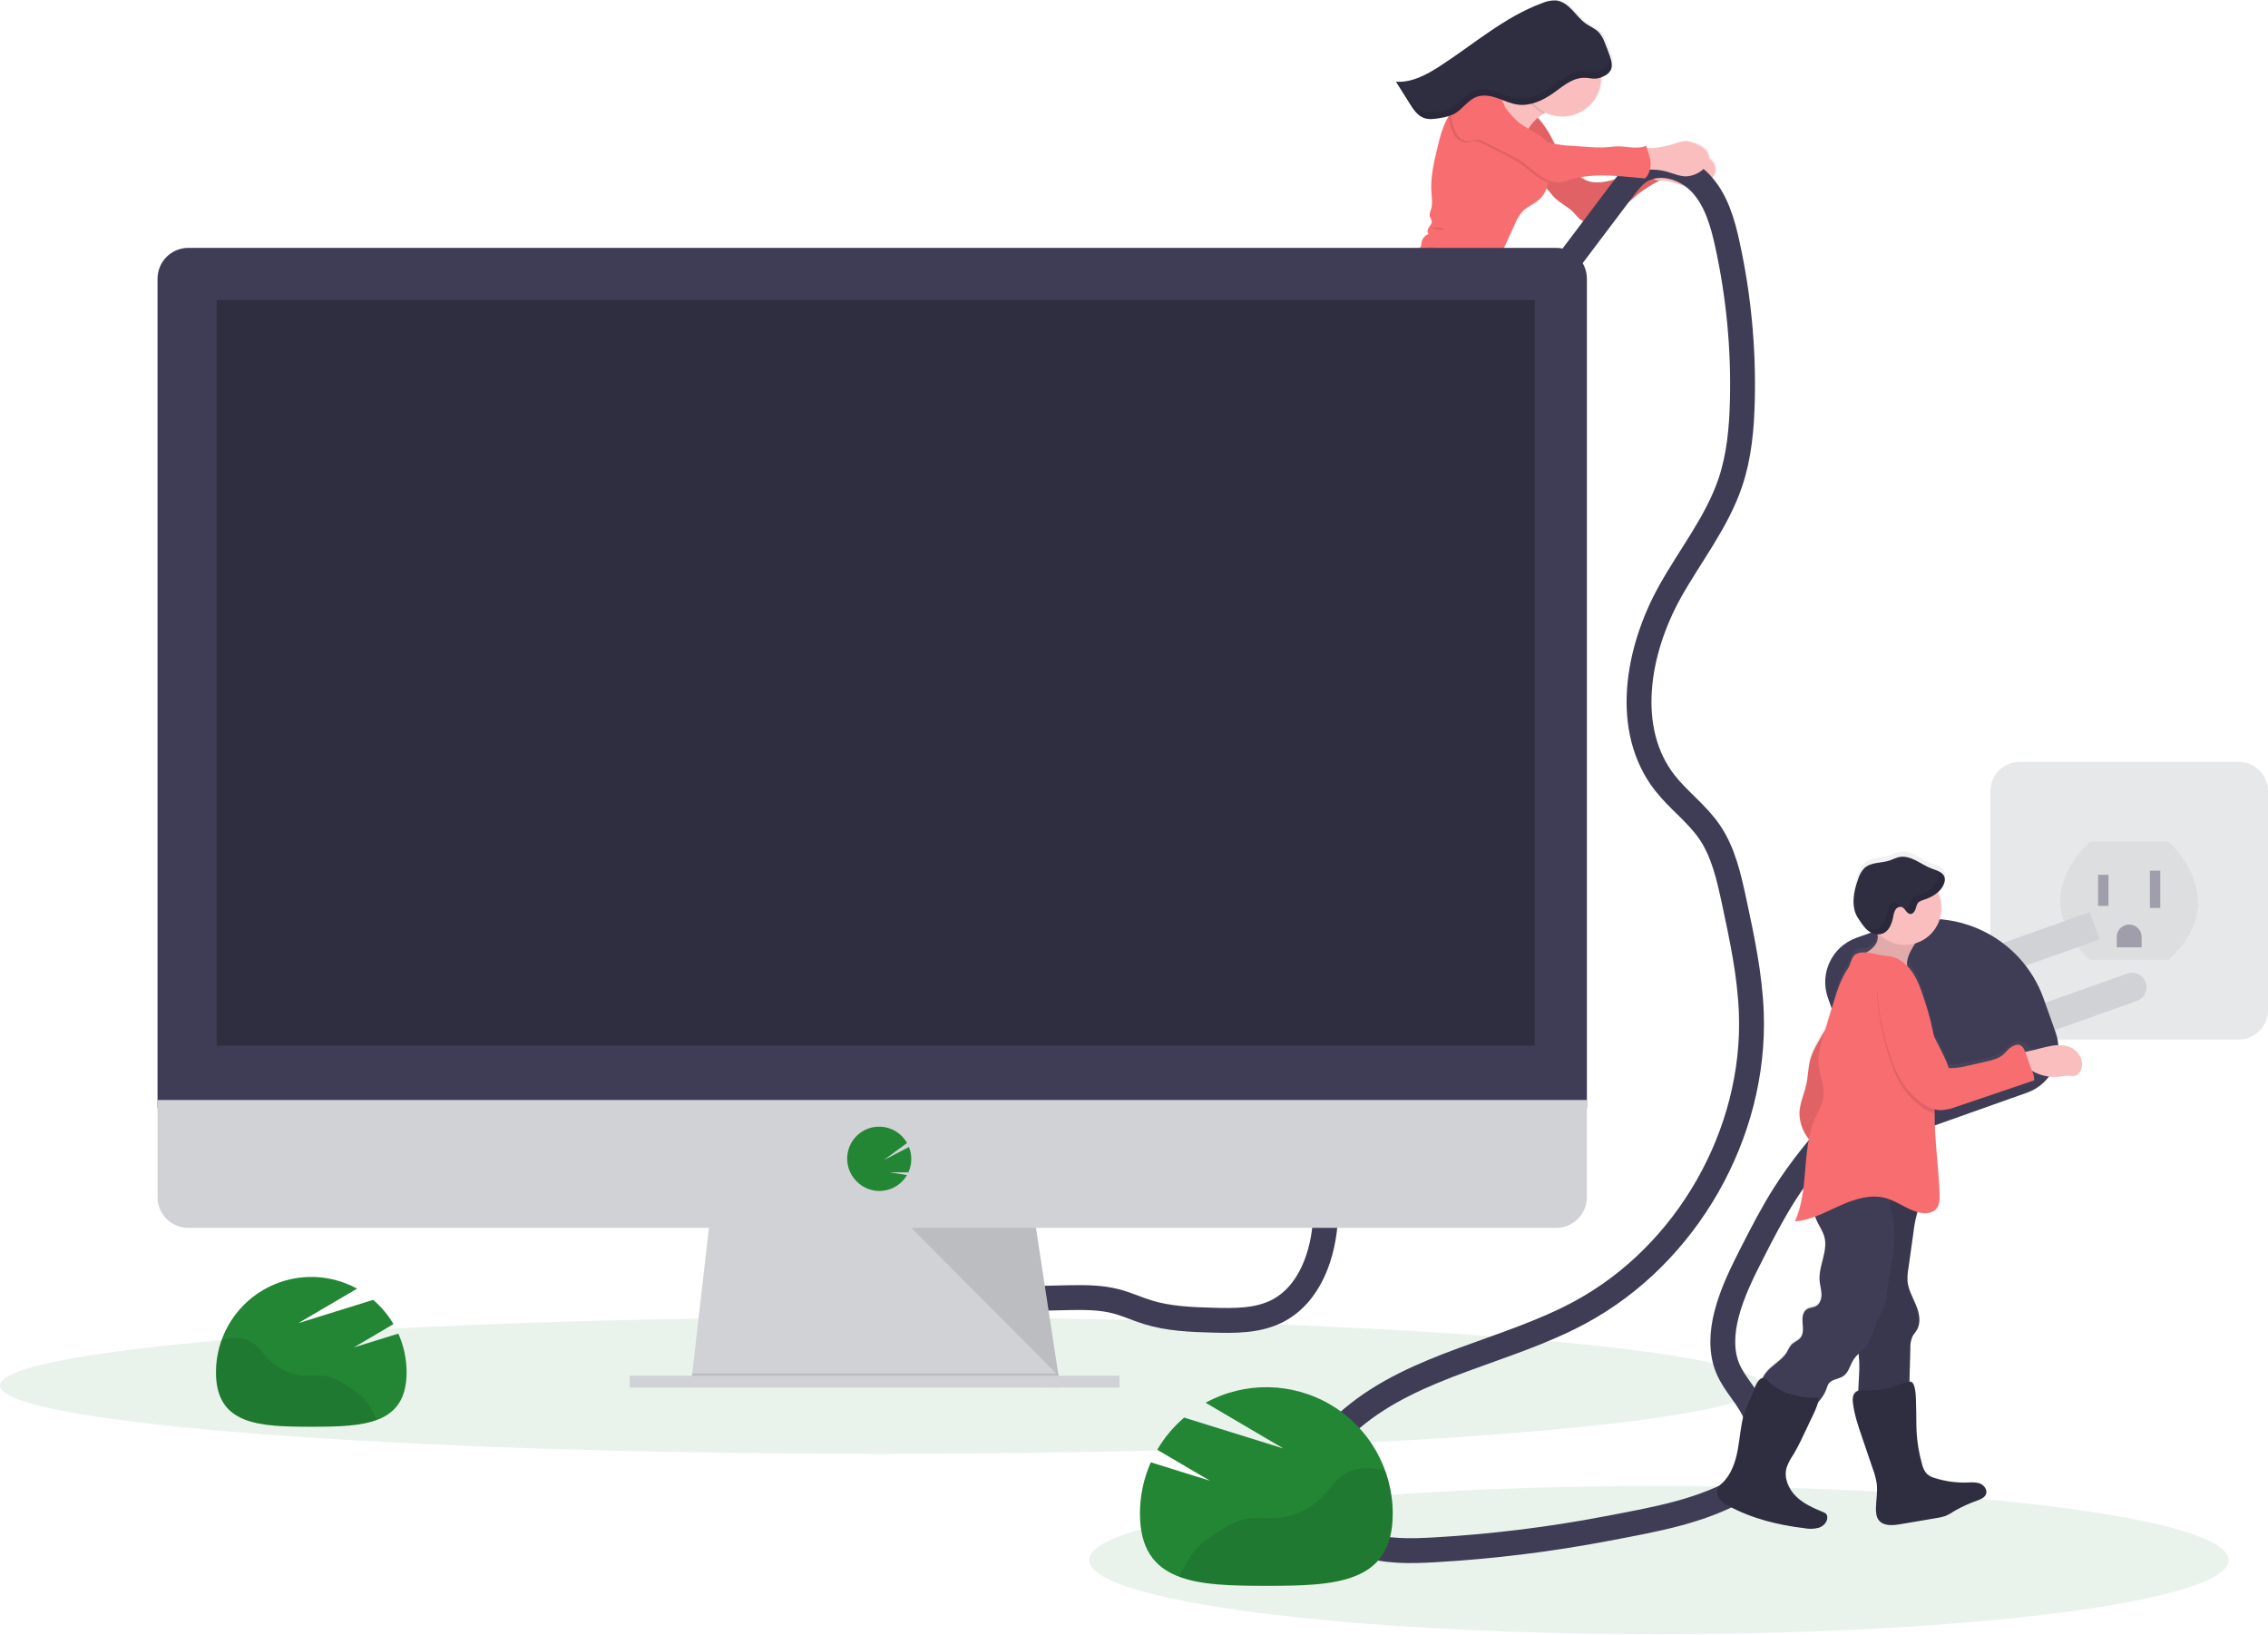
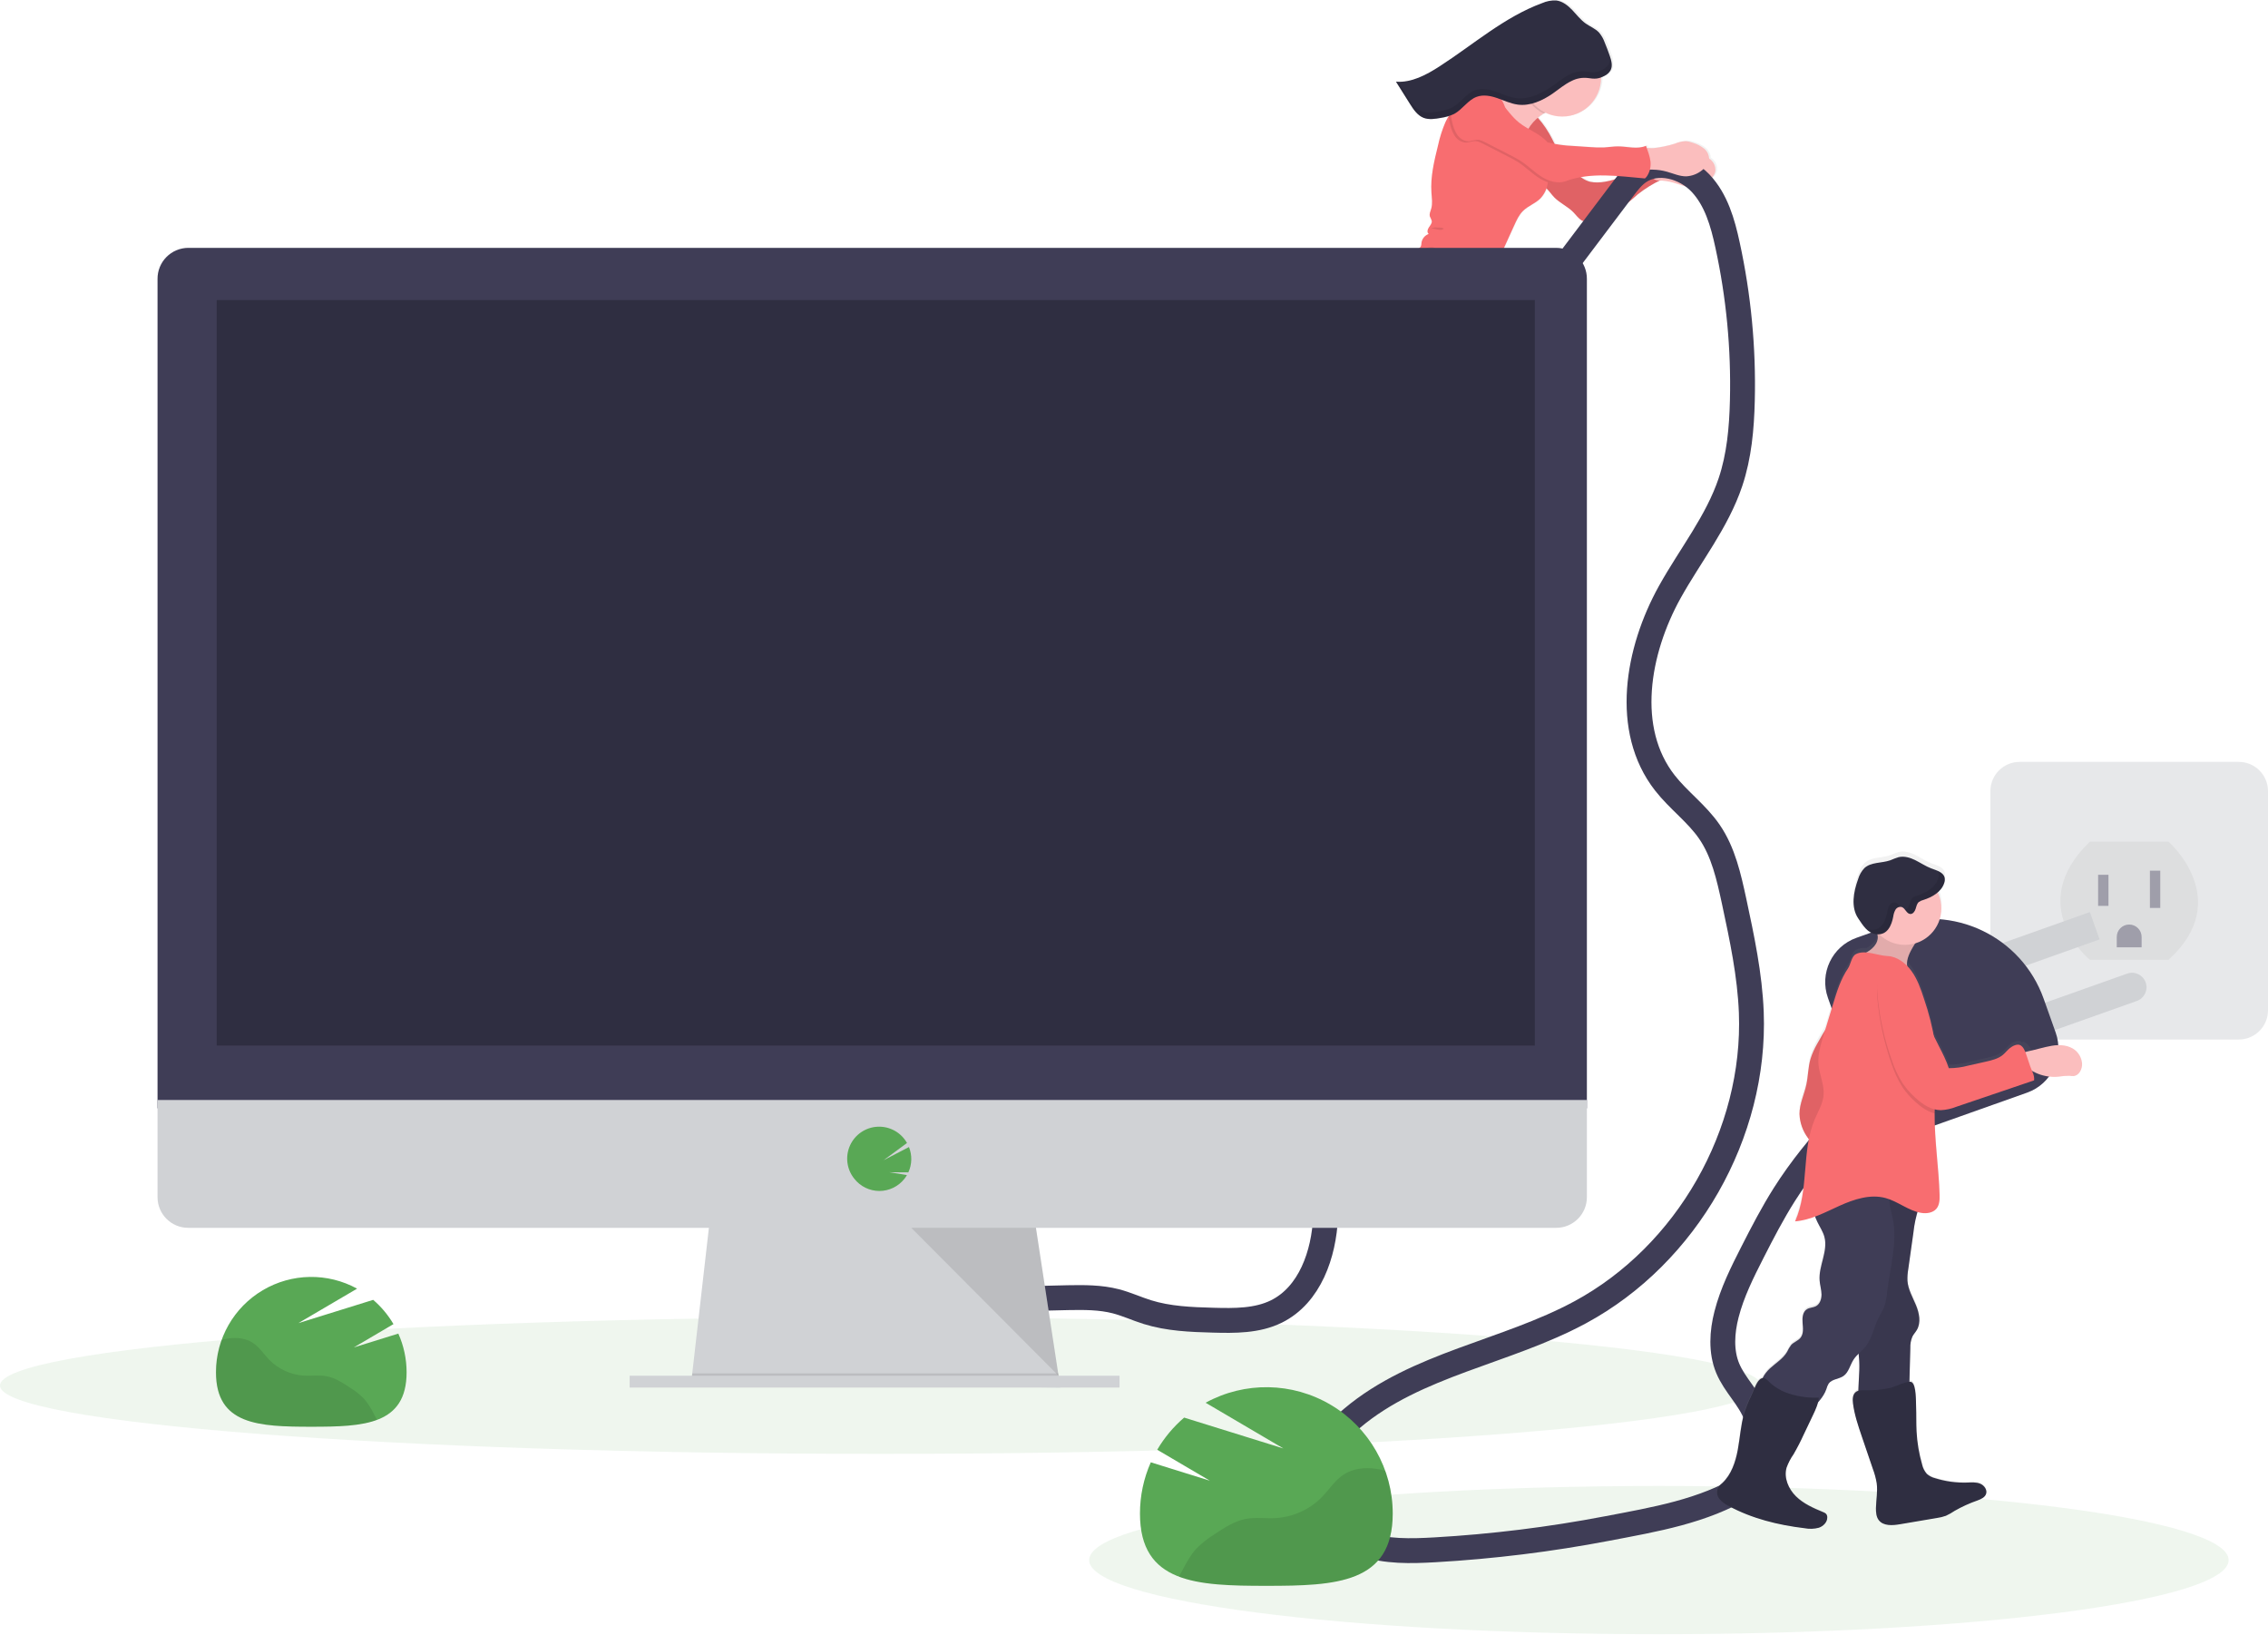
<svg xmlns="http://www.w3.org/2000/svg" xmlns:xlink="http://www.w3.org/1999/xlink" data-name="Layer 1" width="1094.72" height="788.69" viewBox="0 0 1094.72 788.69">
  <defs>
    <linearGradient id="a" x1="2938.83" y1="215.4" x2="2938.83" y2="-91.93" gradientTransform="rotate(59.3 1726.545 -1812.88)" gradientUnits="userSpaceOnUse">
      <stop offset="0" stop-color="gray" stop-opacity=".25" />
      <stop offset=".54" stop-color="gray" stop-opacity=".12" />
      <stop offset="1" stop-color="gray" stop-opacity=".1" />
    </linearGradient>
    <linearGradient id="b" x1="1364.21" y1="820.42" x2="1364.21" y2="492.03" gradientTransform="matrix(-1 -.04 -.04 1 2349.24 29.65)" xlink:href="#a" />
  </defs>
  <g opacity=".5">
    <rect x="960.72" y="367.69" width="134" height="134" rx="14.12" fill="#d0d2d5" />
    <path d="M1008.72 406.2h38s32 28 0 57h-38s-32-26 0-57z" opacity=".1" />
    <path fill="#3f3d56" d="M1012.72 422.19h5v15h-5zm25-2h5v18h-5zm-10 26a6 6 0 016 6v5h-12v-5a6 6 0 016-6z" />
  </g>
  <path d="M674.41 294.11c3.17-.07 6.33.17 9.49 0 2.89-.14 5.76-.61 8.65-.9 4.94-.49 9.92-.45 14.88-.66 3.26-.14 6.7-.46 9.34-2.38 2.48-1.79 3.86-4.71 6.07-6.83 9-8.65 15.17-20.22 23.17-29.82 2-2.44 4.09-4.87 5.9-7.48 3.47-5 5.92-10.67 8.36-16.27a45.11 45.11 0 002.4-6.42c.45-1.76.68-3.58 1.28-5.3 1.24-3.52 4.22-6.6 4.58-10.31l-.42.06c3.64-4.63 3.08-12.7 4.88-18.63a80.28 80.28 0 014.17-10.29l6.69-14.57c1.15-2.5 2.35-5.08 4.34-7 2.41-2.33 5.77-3.49 8.19-5.81a12.71 12.71 0 003.14-5.11l.21.2c1.28 1.25 2.28 2.78 3.53 4.07 2.69 2.78 6.42 4.37 9.16 7.1 1.4 1.39 2.55 3.08 4.24 4.09a4.7 4.7 0 005.44-.67c4.91-4.32 12.23-4.72 17.54-8.53 1.47-1.06 2.75-2.35 4.13-3.51a56.32 56.32 0 0110.67-6.7 26.61 26.61 0 016.59.94c3.08.85 6.09 2.26 9.29 2.2a13.4 13.4 0 007.81-3c1.63-1.26 3.12-3 3.36-5a6.42 6.42 0 00-2.4-5.4c-.22-.19-.45-.36-.68-.53A6.68 6.68 0 00876 127a16 16 0 00-5.45-2.78 11.69 11.69 0 00-3.44-.78 15.7 15.7 0 00-5.34 1.25 51.34 51.34 0 01-10.47 2.2c-.63.06-1.91-.07-3-.08l-.37-1.06c-4.16 1.92-9 .34-13.56.35-2.22 0-4.43.39-6.64.53a59.92 59.92 0 01-7.34-.16L813 126a87.11 87.11 0 01-9.42-1c-.83-1.69-1.66-3.38-2.59-5a46.27 46.27 0 00-5.49-7.63 26.52 26.52 0 012.64-2l.18-.11c.23-.13.51-.27.82-.41a18.93 18.93 0 0027.06-17.08 14.5 14.5 0 001.6-.73c.3-.16.6-.33.89-.52l.43-.29a8.34 8.34 0 00.78-.67c.12-.12.24-.24.35-.37a4.78 4.78 0 00.57-.84c.06-.12.12-.23.17-.35s0-.09.05-.14.07-.18.1-.26 0-.12.05-.18l.06-.24a1.29 1.29 0 000-.19v-.44a1.64 1.64 0 010-.22 1.7 1.7 0 000-.22v-.22a1.62 1.62 0 000-.22v-.27a1.79 1.79 0 000-.23v-.91a1.16 1.16 0 000-.18 2.33 2.33 0 000-.28v-.16c0-.05 0-.2-.07-.3v-.14l-.09-.32v-.12c0-.11-.07-.22-.1-.33v-.1l-.12-.36v-.06c0-.17-.11-.35-.17-.52-.75-2.16-1.56-4.31-2.42-6.43a15.64 15.64 0 00-2.78-4.86c-1.77-1.88-4.31-2.82-6.43-4.32-2.5-1.76-4.37-4.25-6.49-6.47s-4.69-4.23-7.74-4.6a15.16 15.16 0 00-7.06 1.29c-18.37 6.78-33.41 20.14-49.88 30.74-6.41 4.13-13.59 8-21.18 7.47l6.7 10.64c.32.52.65 1 1 1.54s.7 1 1.07 1.5a12.07 12.07 0 003.51 3.22 7.69 7.69 0 001.08.52 8.88 8.88 0 001 .31c2.39.57 5 .09 7.42-.39.83-.16 1.66-.33 2.48-.52l1-.28h.16v.16c-.56 1-1.09 1.91-1.56 2.9a60.81 60.81 0 00-3.57 11.12c-1.89 7.5-3.79 15.16-3.29 22.86.17 2.6.61 5.26-.14 7.76-.36 1.23-1 2.49-.66 3.71a17.12 17.12 0 01.92 2.18c.16 1.16-.76 2.16-1.42 3.12s-1 2.49-.06 3.16a5.39 5.39 0 00-3.57 4.45 3.79 3.79 0 01-.34 1.71 4.23 4.23 0 01-1 .93 5.39 5.39 0 00-1.87 3.36c-1.93 0-3.56 1.88-5.32 3a21.45 21.45 0 01-4.85 1.76c-4.83 1.54-9 4.71-12.77 8.05-2.1 1.83-4.22 3.85-5.14 6.47-.3.86-.46 1.76-.72 2.63a18.14 18.14 0 01-2.32 4.74 34.23 34.23 0 01-7 7.82 18.59 18.59 0 00-3.6 3.86c-1.53 2.21-4.64 2.87-6.28 5a23.75 23.75 0 01-2 3c-1.27 1.2-3.19 1.3-4.81 2-3.79 1.57-5.54 6-8.92 8.34a.94.94 0 01-.67.22c-.29 0-.46-.35-.71-.52-.49-.33-1.14-.08-1.72.07s-1.36.09-1.51-.49c-8.15-4.94-16.16-10.3-24.32-15.24l-3.72-2.25-19.9-12.06a1.48 1.48 0 00-1.57 0l-.62.43c-1-1.06-2.11-2-2.77-2.78-.27-.31-.54-.62-.82-.92a1.22 1.22 0 00.53-.1 1 1 0 00.43-1.3 3.26 3.26 0 00-.92-1.17 22.15 22.15 0 01-2.39-2.73 25.24 25.24 0 00-2.63-3.44 4.83 4.83 0 00-3.9-1.55 6.33 6.33 0 00-2.26.91 37.09 37.09 0 00-7.5 5.75.79.79 0 00-.33.62c0 .2.2.35.22.54a.7.7 0 01-.19.5 20.93 20.93 0 01-4.73 4.31q-3.81 2.85-7.45 5.92a10.42 10.42 0 00-3.48 4.25 8.31 8.31 0 00.61 5.9c1.66 3.91 4.57 7.15 7.45 10.28a3.64 3.64 0 001.91 1.34 2.43 2.43 0 001.73-.42c1.77-1.16 2.06-3.56 2.19-5.66.05-1 .11-1.92.17-2.88a1.33 1.33 0 01.11-.56 1.4 1.4 0 01.61-.49l2.75-1.45c-.08-.13-.17-.26-.26-.39a11.21 11.21 0 016.49-.42c1.46.43 2.8 1.3 4.2 1.84a9.29 9.29 0 001 5.42c5.13.53 9.75 2.81 14.34 5.11a114.33 114.33 0 0110.78 6.09q4.24 2.76 8.3 5.77c3.84 2.84 7.55 5.85 11.22 8.89a54.11 54.11 0 007.67 5.65c7.22 4.05 16.9 4.19 23.53-.86 8.36-6.37 19-9.68 28-15.19a31.6 31.6 0 007.25-5.57 4.94 4.94 0 01-.12.77c-.54 2.49-2.69 4.29-3.5 6.81-.63 2-.4 4.31-1.62 6-.93 1.29-2.67 2.21-2.72 3.8 0 .44.13.88.13 1.32a4.13 4.13 0 01-.48 1.59c-1 2.25-2.12 4.61-4.17 6-.8.55-1.82 1.05-2 2a1.89 1.89 0 01-.21.79c-.34.47-1.09.22-1.63.42-.75.28-.87 1.25-1.17 2a3.24 3.24 0 01-3.27 1.92c-6.83-.83-13.54 2.26-20.42 2.08-2.37-.07-4.73-.31-7.11-.33-7.3-.06-14.45 2-21.48 4a11.34 11.34 0 00-1.42 4.5 17.37 17.37 0 01-7.35.28 15.67 15.67 0 00-1.84-.25 2.77 2.77 0 00.16-1.42 40.15 40.15 0 00-8.23 3.67c-1.71 1-3.52 2.4-3.68 4.37a6.57 6.57 0 00.32 2.24l.93 3.53a3.72 3.72 0 00.83 1.77c.31.3.72.48 1 .8a3.14 3.14 0 01.54 1.27l.78 3.06a19.46 19.46 0 01.62 3.11c.09 1 0 1.92.07 2.88a29.93 29.93 0 00.69 4.7l1.11 5.54a18.91 18.91 0 001.31 4.5c.47 1 1.1 1.86 1.48 2.86.3.77.44 1.59.8 2.32a6.19 6.19 0 002.9 2.68 3.23 3.23 0 001.41.44c1.42 0 2.44-1.32 3.1-2.58a15.6 15.6 0 002.07-7.52c0-1.06-.21-2.11-.3-3.17-.24-3 .62-5.92.62-8.91a1.75 1.75 0 00-1.25-1.82c.09-2.54.08-5.23 1.42-7.4a11.15 11.15 0 012.44-2.65c.37 1.18.78 2.35 1.24 3.49 7.61-2.22 15.47-4.36 23.44-4.56zM837 140.54c-.54.2-1.09.4-1.65.58-4.66 1.55-10 3.06-14.82 2a12.87 12.87 0 01-4.06-2l-.35-.22c6.79-1.19 13.88-.9 20.88-.36z" transform="translate(-52.64 -55.65)" fill="url(#a)" />
  <path d="M811.42 74.6a15.45 15.45 0 015.31-1.23 11.65 11.65 0 013.42.79 16.08 16.08 0 015.44 2.8 6.51 6.51 0 012.41 5.4c-.23 2-1.71 3.73-3.33 5a13.27 13.27 0 01-7.76 3c-3.18.05-6.18-1.38-9.25-2.23a26.56 26.56 0 00-6.86-1 15 15 0 01-3.49-.22 3.74 3.74 0 01-2.68-2.06 5.28 5.28 0 010-3c.23-1.24.19-4.18 1.29-4.92.88-.6 4-.12 5.08-.21a50.14 50.14 0 0010.42-2.12z" fill="#fbbebe" />
  <path d="M740.03 54.47a46.24 46.24 0 017.75 10c3.52 6.14 5.76 13.28 11.06 18a37.32 37.32 0 004.47 3.23 12.9 12.9 0 004.06 2c4.76 1.07 10.1-.42 14.74-2a93.35 93.35 0 0013.33-6 11 11 0 001.56 5.48c1.11 1.57 3.38 2.49 5 1.5a59.3 59.3 0 00-11.53 7.13c-1.37 1.16-2.64 2.44-4.1 3.49-5.27 3.79-12.56 4.17-17.43 8.47a4.69 4.69 0 01-5.41.65c-1.69-1-2.84-2.72-4.23-4.11-2.74-2.74-6.46-4.34-9.15-7.13-1.25-1.29-2.25-2.82-3.53-4.08-1.83-1.8-4.21-3-5.89-5-1.25-1.47-2-3.26-3.17-4.83-1-1.36-2.18-2.55-3.07-4-2.18-3.47-2.16-8-.91-11.89s4.12-7.52 6.45-10.91z" fill="#f86d70" />
  <path d="M740.03 54.47a46.24 46.24 0 017.75 10c3.52 6.14 5.76 13.28 11.06 18a37.32 37.32 0 004.47 3.23 12.9 12.9 0 004.06 2c4.76 1.07 10.1-.42 14.74-2a93.35 93.35 0 0013.33-6 11 11 0 001.56 5.48c1.11 1.57 3.38 2.49 5 1.5a59.3 59.3 0 00-11.53 7.13c-1.37 1.16-2.64 2.44-4.1 3.49-5.27 3.79-12.56 4.17-17.43 8.47a4.69 4.69 0 01-5.41.65c-1.69-1-2.84-2.72-4.23-4.11-2.74-2.74-6.46-4.34-9.15-7.13-1.25-1.29-2.25-2.82-3.53-4.08-1.83-1.8-4.21-3-5.89-5-1.25-1.47-2-3.26-3.17-4.83-1-1.36-2.18-2.55-3.07-4-2.18-3.47-2.16-8-.91-11.89s4.12-7.52 6.45-10.91z" opacity=".1" />
  <path d="M562.3 146.82a10.36 10.36 0 00-2.82-2.55 8.54 8.54 0 00-5.27-.54c-4.46.68-8.6 2.72-12.52 5-3.16 1.81-6.3 3.82-8.56 6.67a6.85 6.85 0 00-1.51 3 6.18 6.18 0 00.23 2.73 6.6 6.6 0 003.57 4.62c2.09.82 4.42-.05 6.52-.85 2.82-1.09 5.92-2.1 8.82-1.24 2.15.64 4 2.27 6.27 2.33 2.67.08 4.83-2.08 6.53-4.14 1.47-1.8 4.69-5.05 4.48-7.58s-4.16-5.64-5.74-7.45zm33.7 77.83a17.27 17.27 0 01-7.5.31c-1.52-.28-3.38-.64-4.35.55a3.58 3.58 0 00-.61 1.48c-2.49 10.19-.21 21 4 30.65a.94.94 0 00.28.42c.27.2.64.06.95-.07a11.28 11.28 0 002.83-1.65c1.92-1.74 2.33-4.57 2.42-7.16s.05-5.33 1.39-7.55c1.68-2.75 5.19-4.09 6.57-7 1.11-2.37.53-5.18-.45-7.6-.33-.84-.46-3-1.24-3.41s-3.4.79-4.29 1.03z" fill="#fbbebe" />
  <path d="M562.01 145.8a1 1 0 00.42-1.3 3.38 3.38 0 00-.92-1.18 20.69 20.69 0 01-2.38-2.74 27.68 27.68 0 00-2.63-3.44 4.85 4.85 0 00-3.89-1.56 6 6 0 00-2.25.9 36.36 36.36 0 00-7.45 5.72c-.17.17-.36.38-.32.62s.2.34.22.54a.69.69 0 01-.18.49 20.68 20.68 0 01-4.7 4.29q-3.78 2.84-7.4 5.9a10.3 10.3 0 00-3.45 4.23 8.41 8.41 0 00.63 5.89c1.67 3.92 4.58 7.16 7.45 10.31a3.78 3.78 0 001.92 1.35 2.42 2.42 0 001.72-.42c1.75-1.15 2-3.55 2.15-5.64l.16-2.89a1.29 1.29 0 01.11-.55 1.35 1.35 0 01.61-.49l2.72-1.44a8.77 8.77 0 00-8-4.16 3 3 0 01-2.14-.29 1.76 1.76 0 010-2.44 5.38 5.38 0 012.36-1.31c7.17-2.63 13.65-6.85 20.61-10a5.29 5.29 0 012.46-.57c.7.05 1.52.46 2.17.18zm28.25 104.72c-.32.6-.43 1.3-.78 1.89s-1.11 1-1.7.7a1.75 1.75 0 01-.66-.89 37.36 37.36 0 01-2.45-22.06 13.91 13.91 0 011.07-3.52c.53-1.08 1.3-2.18 1.08-3.36a39.64 39.64 0 00-8.18 3.64c-1.7 1-3.49 2.39-3.65 4.35a6.84 6.84 0 00.33 2.24l.94 3.53a3.65 3.65 0 00.84 1.77c.3.3.71.49 1 .81a3 3 0 01.54 1.26l.79 3.06a19.6 19.6 0 01.63 3.12c.09 1 0 1.92.08 2.88a31 31 0 00.7 4.69l1.13 5.54a19.26 19.26 0 001.32 4.5c.47 1 1.1 1.86 1.49 2.87.29.77.44 1.59.8 2.32a6.29 6.29 0 002.89 2.69 3.39 3.39 0 001.41.45c1.41.05 2.42-1.32 3.08-2.58a15.56 15.56 0 002-7.5c0-1.06-.22-2.11-.31-3.17-.25-3 .59-5.91.58-8.9.02-2.8-3.94-2.27-4.97-.33z" fill="#f86d70" />
  <path d="M736.98 76.29a22.08 22.08 0 01-8-6.25 38.19 38.19 0 01-3-4.45 135.15 135.15 0 01-9.75-20.07c4.26.87 8.73 1.66 12.92.46a17.84 17.84 0 006-3.18 51.87 51.87 0 006.32-6.17 60.76 60.76 0 005 8c1.07 1.44 4.69 4.37 4.42 6.33s-4.27 2.94-5.89 3.87l-.17.11a22.68 22.68 0 00-6.15 5.73c-3.14 4.46-4.23 10.68-1.7 15.62z" fill="#fbbebe" />
  <path d="M745.08 54.79a18.74 18.74 0 01-9.85-12 51.87 51.87 0 006.32-6.17 60.76 60.76 0 005 8c1.07 1.44 4.69 4.37 4.42 6.33s-4.27 2.91-5.89 3.84z" opacity=".1" />
  <circle cx="754.08" cy="37.53" r="18.73" fill="#fbbebe" />
  <path d="M713.11 154.2a8.74 8.74 0 01-8.62.21 16.59 16.59 0 01-3.72-3.13c-6.15-6.31-12-13-16.11-20.83a14.44 14.44 0 01-1.82-5.37 5.9 5.9 0 011.93-5.12 4.16 4.16 0 001-.93 3.75 3.75 0 00.33-1.7 5.31 5.31 0 013.54-4.43c-1-.68-.6-2.19.05-3.16s1.56-2 1.4-3.12a17.12 17.12 0 00-.92-2.18c-.36-1.22.29-2.48.64-3.7.73-2.5.29-5.16.11-7.76-.53-7.7 1.34-15.34 3.19-22.83a61.24 61.24 0 013.52-11.1c.47-1 1-2 1.54-2.89a76.83 76.83 0 016.29-8.75 11.36 11.36 0 014.29-3.84 4.24 4.24 0 01.5-.18 10.88 10.88 0 013.82-.29c3.38.21 6.93 1 9.34 3.38s3.19 5.72 4.28 8.94a24.63 24.63 0 001.26 3.15c1.59 3.16 4.18 5.68 6.73 8.13l2.77 2.67c1.39 1.34 3.8 1 5.11 2.41a6.48 6.48 0 011.17 2.24 34.75 34.75 0 012.55 11.33 18.75 18.75 0 01-.15 2.59 13.64 13.64 0 01-3.79 8c-2.4 2.31-5.74 3.45-8.13 5.77-2 1.92-3.16 4.49-4.3 7l-6.61 14.54a82.39 82.39 0 00-4.11 10.25c-2.08 6.99-.9 16.85-7.08 20.7z" fill="#f86d70" />
  <path d="M655.36 236.6c-4.94.2-9.89.14-14.81.61-2.87.28-5.73.75-8.61.87-3.14.14-6.29-.11-9.44-.05-7.93.17-15.75 2.28-23.38 4.46a44.4 44.4 0 01-3.31-16.57 10.57 10.57 0 010-1.13 11.37 11.37 0 011.41-4.58c7-2 14.1-4 21.37-3.9 2.37 0 4.72.28 7.08.35 6.85.21 13.51-2.86 20.31-2a3.2 3.2 0 003.25-1.91c.29-.74.41-1.71 1.16-2 .54-.2 1.28.05 1.62-.41a2.1 2.1 0 00.21-.79c.2-1 1.21-1.45 2-2 2-1.38 3.13-3.74 4.13-6a4.07 4.07 0 00.47-1.58c0-.44-.14-.88-.13-1.33 0-1.58 1.77-2.49 2.69-3.78 1.21-1.7 1-4 1.59-6 .8-2.52 2.93-4.31 3.46-6.79a4.94 4.94 0 00.12-.77 31.32 31.32 0 01-7.21 5.54c-8.88 5.47-19.5 8.74-27.79 15.07-6.58 5-16.22 4.85-23.42.78a54.16 54.16 0 01-7.66-5.67c-3.66-3-7.36-6.07-11.19-8.93q-4-3-8.29-5.79a114.13 114.13 0 00-10.74-6.29c-4.58-2.32-9.19-4.62-14.29-5.17a10.53 10.53 0 01-.28-8.64 29.14 29.14 0 014.68-7.55 21.78 21.78 0 015.36-5.47 1.46 1.46 0 011.56 0l19.82 12.17 3.71 2.27c8.13 5 16.13 10.35 24.26 15.32.15.57.94.64 1.51.49s1.22-.39 1.71-.06c.24.16.41.46.71.52a1 1 0 00.66-.22c3.36-2.31 5.08-6.75 8.85-8.3 1.61-.66 3.52-.76 4.78-2a22.71 22.71 0 002-3c1.63-2.13 4.72-2.77 6.23-5a18.35 18.35 0 013.57-3.84 33.83 33.83 0 007-7.79 18.08 18.08 0 002.29-4.72c.26-.87.42-1.77.71-2.63.91-2.62 3-4.63 5.09-6.45 3.79-3.32 7.88-6.47 12.68-8a21.44 21.44 0 004.83-1.75c1.93-1.18 3.7-3.37 5.91-2.86a5 5 0 012.19 1.38 69.61 69.61 0 017.45 8.53q5.35 6.81 10.69 13.63a15.75 15.75 0 004.19 4.15 11.49 11.49 0 007.75 1c-.35 3.71-3.3 6.77-4.52 10.29-.59 1.71-.82 3.53-1.26 5.28a43.25 43.25 0 01-2.37 6.41c-2.4 5.59-4.82 11.21-8.26 16.23-1.78 2.61-3.83 5-5.84 7.45-7.93 9.57-14 21.11-23 29.72-2.18 2.11-3.56 5-6 6.81-2.65 1.96-6.07 2.26-9.26 2.39z" fill="#434175" />
  <path d="M693.04 109.72a5.43 5.43 0 00-2.5.75c1.83-.64 4.06 1.07 5.75.26.79-.38.67-.49 0-.72-1.01-.34-2.23-.03-3.25-.29z" opacity=".1" />
  <path fill="#d0d2d5" d="M935.241 466.28l73.503-26.101 4.685 13.192-73.503 26.102zm24.589 27.357l66.906-23.759a7 7 0 018.94 4.254 7 7 0 01-4.255 8.94l-66.907 23.758-4.684-13.193z" />
  <path d="M896.087 452.598l16.303-5.789a58 58 0 0174.065 35.248l5.789 16.303a22.68 22.68 0 01-13.783 28.962l-49.587 17.608a22.68 22.68 0 01-28.962-13.783l-17.608-49.587a22.68 22.68 0 0113.783-28.962z" fill="#3f3d56" />
  <path d="M692.14 119.48a3.88 3.88 0 00-2.11-.13 4.46 4.46 0 00-2.75 1.35 1.5 1.5 0 001.23 0 7.27 7.27 0 012-.22c.58 0 2.31.64 2.76.36.66-.43-.68-1.19-1.13-1.36zm54.99-31.54a19.42 19.42 0 01-4.28-2.06c-3.51-2.23-6.46-5.26-9.93-7.54a55.25 55.25 0 00-5.43-3l-11.71-6a11.87 11.87 0 00-2.84-1.16c-1.91-.42-4.06.86-6 .59a7.23 7.23 0 01-4.88-3.37 17.57 17.57 0 01-2.2-5.67 29.09 29.09 0 01-.67-3.59 16 16 0 01-.07-3.79 9.48 9.48 0 013.3-6.46 12.09 12.09 0 014.64-2 19.37 19.37 0 013.21-.53 11.43 11.43 0 011.85 0c4.42.35 8.16 3.35 11.11 6.65 1.55 1.74 3 3.61 4.48 5.38a24.63 24.63 0 001.26 3.15c1.59 3.16 4.18 5.68 6.73 8.13l2.77 2.67c1.39 1.34 3.8 1 5.11 2.41a6.48 6.48 0 011.17 2.24 34.75 34.75 0 012.53 11.36 18.75 18.75 0 01-.15 2.59zm-91.07 127.98l-60.26 8.87a11.37 11.37 0 011.41-4.58c7-2 14.1-4 21.37-3.9 2.37 0 4.72.28 7.08.35 6.85.21 13.51-2.86 20.31-2a3.2 3.2 0 003.25-1.91c.29-.74.41-1.71 1.16-2 .54-.2 1.28.05 1.62-.41a2.1 2.1 0 00.21-.79c.2-1 1.21-1.45 2-2 2-1.38 3.13-3.74 4.13-6a4.07 4.07 0 00.47-1.58c0-.44-.14-.88-.13-1.33 0-1.58 1.77-2.49 2.69-3.78 1.21-1.7 1-4 1.59-6 .8-2.52 2.93-4.31 3.46-6.79l.26-.34 10.26-4z" opacity=".1" />
-   <ellipse cx="425" cy="668.67" rx="425" ry="33" fill="#238635" opacity=".1" />
-   <ellipse cx="800.72" cy="752.92" rx="275" ry="35.77" fill="#238635" opacity=".1" />
+   <ellipse cx="425" cy="668.67" rx="425" ry="33" fill="#59a855" opacity=".1" />
+   <ellipse cx="800.72" cy="752.92" rx="275" ry="35.77" fill="#59a855" opacity=".1" />
  <path d="M475.25 641.95l.28-14.16q20-1.14 40-1.52c7.74-.14 15.58-.19 23.07 1.75 5.19 1.35 10.1 3.63 15.22 5.23 10.2 3.18 21 3.6 31.71 3.89 10.39.29 21.24.39 30.57-4.2 16.15-8 22.94-27.65 23.73-45.64s-2.79-36.12-.3-54" fill="none" stroke="#3f3d56" stroke-miterlimit="10" stroke-width="12" />
  <path fill="#d0d2d5" d="M511.81 669.66l-178.19-2.28.52-4.57 8.62-75.39h156.48l11.52 75.39.88 5.71.17 1.14z" />
  <path opacity=".1" d="M511.64 668.52h-88.93l-89.09-1.14.52-4.57h176.62l.88 5.71z" />
  <path fill="#d0d2d5" d="M303.92 663.95h236.45v5.71H303.92z" />
  <path d="M765.96 134.62a14.87 14.87 0 00-14.8-15H90.84a14.88 14.88 0 00-14.8 15v400.26h689.92z" fill="#3f3d56" />
  <path d="M76.04 530.88v46.89a14.8 14.8 0 0014.8 14.8h660.32a14.8 14.8 0 0014.8-14.8v-46.89z" fill="#d0d2d5" />
  <path fill="#2f2e41" d="M104.6 144.8h636.23v359.81H104.6z" />
-   <path d="M424.43 574.78a15.43 15.43 0 0012.13-5.89 15.28 15.28 0 001.2-1.77l-8.46-1.39 9.15.07a15.44 15.44 0 00.29-12.22l-12.27 6.37 11.32-8.32a15.42 15.42 0 10-25.43 17.25 15.4 15.4 0 0012.07 5.9z" fill="#238635" />
+   <path d="M424.43 574.78a15.43 15.43 0 0012.13-5.89 15.28 15.28 0 001.2-1.77l-8.46-1.39 9.15.07a15.44 15.44 0 00.29-12.22l-12.27 6.37 11.32-8.32a15.42 15.42 0 10-25.43 17.25 15.4 15.4 0 0012.07 5.9z" fill="#59a855" />
  <path opacity=".1" d="M439.85 592.56l71.09 71.39-10.91-71.39h-60.18z" />
  <path d="M745.18 141.87l38.18-50.59c2.28-3 4.63-6.13 7.76-8.29 9-6.22 22.19-2.54 29.72 5.43s10.69 19.06 13 29.78a316.11 316.11 0 017.16 75.15c-.32 13.29-1.51 26.72-5.74 39.33-6.42 19.18-19.43 35.33-29.26 53-15.83 28.47-22.46 66.44-2.42 92.13 6.53 8.37 15.42 14.77 21.45 23.51 6.81 9.87 9.46 21.94 12 33.66 3.79 17.7 7.59 35.51 8.29 53.6 2.26 58.49-31.09 116.93-82.59 144.75-35.75 19.32-79 24.92-110.09 51.12-11 9.23-20.48 22.8-17.78 36.86 2.2 11.41 12.22 20.08 23.22 23.85s22.93 3.46 34.53 2.8a636.33 636.33 0 0083-10.25c23.23-4.44 46.42-8.27 66.67-20.49a14 14 0 005.05-4.53c1.31-2.19 1.53-4.84 1.71-7.39.55-7.51 1.07-15.3-1.58-22.35-3.09-8.24-10.14-14.48-13.52-22.6s-2.77-17.47-.58-26c2.7-10.54 7.61-20.36 12.55-30.05 4.81-9.44 9.69-18.85 15.35-27.8 15.94-25.16 37.72-46 59.27-66.55" fill="none" stroke="#3f3d56" stroke-miterlimit="10" stroke-width="12" />
  <path d="M808.36 69.35a15 15 0 015.31-1.23 12 12 0 013.42.78 16.1 16.1 0 015.44 2.81 6.49 6.49 0 012.41 5.4c-.23 2-1.71 3.72-3.33 5a13.22 13.22 0 01-7.76 3c-3.18 0-6.18-1.38-9.25-2.24a26.55 26.55 0 00-6.86-1 15 15 0 01-3.49-.23 3.73 3.73 0 01-2.68-2.05 5.38 5.38 0 010-2.95c.24-1.24.2-4.19 1.3-4.93.88-.59 4-.11 5.08-.2a51.46 51.46 0 0010.41-2.16z" fill="#fbbebe" />
  <path d="M794.49 70.35c-4.14 1.9-9 .32-13.5.31-2.21 0-4.41.37-6.61.5a59.44 59.44 0 01-7.31-.19l-7.32-.5a62.44 62.44 0 01-12.79-1.76c-3.58-4.22-9.39-6.08-13.71-9.52-3.46-2.76-5.94-6.52-8.89-9.83s-6.69-6.3-11.1-6.65a16.41 16.41 0 00-5.07.54 11.82 11.82 0 00-4.63 2 9.44 9.44 0 00-3.3 6.46 21.68 21.68 0 00.73 7.38 17.62 17.62 0 002.2 5.68 7.34 7.34 0 004.89 3.37c1.93.26 4.07-1 6-.6a11.87 11.87 0 012.84 1.16l11.72 6a56.26 56.26 0 015.42 3c3.48 2.28 6.42 5.31 9.93 7.54s7.94 3.63 11.84 2.17c12-4.47 25.52-2.39 38.25-1.28-.08-.24.44-.46.59-.66a10.75 10.75 0 002-7.49c-.31-2.63-1.31-5.11-2.18-7.63z" fill="#f86d70" />
  <path d="M774.36 36.66a6.85 6.85 0 003-2.68c1.14-2.11.44-4.7-.34-7s-1.57-4.31-2.44-6.43a15.49 15.49 0 00-2.78-4.87c-1.77-1.89-4.3-2.84-6.41-4.33-2.5-1.77-4.37-4.28-6.48-6.49S754.22.6 751.18.23a14.94 14.94 0 00-6.82 1.27c-18.26 6.71-33.19 20-49.54 30.54-6.36 4.11-13.5 7.94-21 7.39l6.71 10.66c1.71 2.73 3.63 5.62 6.63 6.79 2.65 1 5.61.5 8.39 0a22.61 22.61 0 006.39-1.92c4-2.17 6.57-6.68 10.87-8.25 3.21-1.17 6.79-.45 10 .67s6.36 2.64 9.74 3.1c6 .81 12-1.9 17-5.4 3-2.08 5.73-4.47 9-6a13.56 13.56 0 018-1.41c3.03.42 4.81.56 7.81-1.01z" fill="#2f2e41" />
  <path d="M777.36 33.98c1.12-2.07.46-4.61-.3-6.84a6 6 0 01-.5 3.77 7 7 0 01-3 2.68c-3 1.58-4.82 1.44-7.9.93a13.66 13.66 0 00-8 1.41c-3.25 1.57-6 4-9 6-5 3.5-11 6.2-17 5.39-3.39-.45-6.52-2-9.74-3.1s-6.81-1.84-10-.67c-4.29 1.57-6.83 6.09-10.86 8.25a22.71 22.71 0 01-6.39 1.92c-2.79.54-5.75 1.07-8.39 0-3-1.16-4.92-4.06-6.64-6.79l-4.75-7.55h-1.15l6.71 10.66c1.71 2.73 3.63 5.62 6.63 6.79 2.65 1 5.61.5 8.39 0a22.61 22.61 0 006.39-1.92c4-2.17 6.57-6.68 10.87-8.25 3.21-1.17 6.79-.45 10 .67s6.36 2.64 9.74 3.1c6 .81 12-1.9 17-5.4 3-2.08 5.73-4.47 9-6a13.56 13.56 0 018-1.41c3.08.5 4.9.64 7.89-.93a6.85 6.85 0 003-2.71z" opacity=".1" />
  <path d="M881.7 773.66a10 10 0 012.18-2.42c4.37-4.12 6.4-10.18 7.48-16.12s1.39-12 3.12-17.81a57.24 57.24 0 013.52-8.67c1-2.14 2.25-6.34 4.09-7.83a2.66 2.66 0 011.26-.61 14.65 14.65 0 013.62-4.82c2.86-2.59 6.35-4.65 8.26-8a17.64 17.64 0 011.93-3.29c1.29-1.43 3.33-2 4.52-3.51 1.55-1.94 1.2-4.71 1-7.19s0-5.43 2.14-6.72c1.28-.79 2.93-.72 4.26-1.41 2-1 2.79-3.53 2.75-5.78s-.74-4.44-.92-6.68c-.56-7.16 4.16-14.28 2.33-21.22-.69-2.63-2.26-4.92-3.43-7.36a17.2 17.2 0 01-1-2.54 35.57 35.57 0 01-9.73 2.35c5.51-12.36 4.11-26.73 6.68-40l-.33-.46a20.71 20.71 0 01-4.22-11.85c0-5 2.31-9.57 3.35-14.4.88-4.12.85-8.41 2-12.45a38.32 38.32 0 013.17-7.22c1.25-2.32 2.56-4.59 3.93-6.83q1.92-6.36 3.85-12.72c1.8-6 3.65-12 7.15-17.14 1.28-1.89 1.67-5.7 3.64-6.84a8.73 8.73 0 015.2-.91c2.78-1.56 5.22-3.81 5.57-6.89a6.68 6.68 0 00-.2-2h-.34c-4.41-.41-6.63-4.29-8.92-7.68-3.71-5.51-2.29-12.95 0-19.2a13 13 0 013-5.29c3.21-3 8.29-2.34 12.43-3.79a42.64 42.64 0 014.11-1.55c2.75-.65 5.63.26 8.15 1.52s4.87 2.92 7.51 3.92 5.9 1.79 6.55 4.5a4.91 4.91 0 01-.23 2.73 10.18 10.18 0 01-3.08 4.45 17.82 17.82 0 01-10.87 24.83 49 49 0 00-2.12 3.73c-1.16 2.24-2.14 4.88-1.75 7.28a21.37 21.37 0 012 2.44c2.87 4 4.5 8.7 6 13.38a139.66 139.66 0 014.84 18.27c2.44 5.18 5.42 10.14 7.19 15.59a35.2 35.2 0 009.38-1.25l8.44-1.92c2.93-.66 6-1.38 8.3-3.32 1.22-1 2.17-2.33 3.41-3.33s3.73-2.15 5.09-1.33a4 4 0 01.69.53c1.23-2.5 9.1 7.73 3.72 8.74l.35 1c.71 2.07 2.22 4.59 1.84 6.75L997 588.21a23.19 23.19 0 01-7.56 1.67 12.21 12.21 0 01-3-.4v1.99c-.1 13.19 2 26.3 2.39 39.48.07 2.4 0 5-1.52 6.88-1.7 2.06-4.72 2.46-7.35 2a16.65 16.65 0 01-1.86-.41 69.45 69.45 0 00-1.92 10.1l-2.49 17.76a26.45 26.45 0 00-.39 5.54c.29 4.18 2.5 7.94 4.1 11.81s2.55 8.5.44 12.11c-.65 1.12-1.56 2.08-2.15 3.24a13.1 13.1 0 00-1 5.67q-.23 8.1-.44 16.18a1.89 1.89 0 011.26.26c2.08 1.61 1.85 9.33 2 11.72.16 4 0 8.08.22 12.12a71.1 71.1 0 002.68 16.13 10.29 10.29 0 002.29 4.61 9.82 9.82 0 004.06 2.11 46.58 46.58 0 0015.42 2.1c2.11-.07 4.31-.27 6.27.53s3.54 3 2.83 5c-.61 1.68-2.46 2.48-4.13 3.11a64.81 64.81 0 00-11 5.06 29.31 29.31 0 01-4.26 2.41 21.58 21.58 0 01-4.38 1.08l-17.72 3c-3.63.63-8 1-10.31-2-1.25-1.62-1.43-3.82-1.37-5.87.1-4 .9-8.07.37-12.07a36.46 36.46 0 00-1.85-6.94l-5.32-15.72c-1.78-5.27-3.58-10.58-4.27-16.1-.25-2-.23-4.27 1.3-5.52a3.54 3.54 0 011.32-.68c.06-4.82.69-9.65.42-14.47-.07-1.2-.19-2.41-.29-3.61a16.82 16.82 0 00-2.48 2.92c-1.7 2.67-2.33 6.21-4.94 8-2.22 1.52-5.51 1.44-7.07 3.64a10.26 10.26 0 00-1.12 2.71 19.6 19.6 0 01-4 6.35 32.91 32.91 0 01-2.47 6.34q-2.21 4.65-4.4 9.3c-1.57 3.32-3.15 6.64-5 9.78a27 27 0 00-3.35 6.46c-1.41 4.94.88 10.36 4.53 14s8.44 5.73 13.16 7.68a3.62 3.62 0 011.35.8 2.58 2.58 0 01.6 1.74c0 2.31-1.89 4.29-4.07 5a15.27 15.27 0 01-6.83.25c-12.78-1.55-25.52-4.67-36.82-10.88a13.22 13.22 0 01-4.4-3.39 5.18 5.18 0 01-.78-5.13z" transform="translate(-52.64 -55.65)" fill="url(#b)" />
  <path d="M883.08 493.76q-3.19 4.9-6 10.06a37.17 37.17 0 00-3.17 7.16c-1.17 4-1.13 8.28-2 12.36-1 4.8-3.34 9.38-3.34 14.29a20.5 20.5 0 004.22 11.77 56.63 56.63 0 008.82 9.1 187.62 187.62 0 0012.48-61.21c.1-2.9.11-5.9-.94-8.6-.66-1.7-3.77-6.36-5.78-4.53-.73.67-.92 3.69-1.37 4.69a36.23 36.23 0 01-2.92 4.91z" fill="#f86d70" />
  <path d="M883.08 493.76q-3.19 4.9-6 10.06a37.17 37.17 0 00-3.17 7.16c-1.17 4-1.13 8.28-2 12.36-1 4.8-3.34 9.38-3.34 14.29a20.5 20.5 0 004.22 11.77 56.63 56.63 0 008.82 9.1 187.62 187.62 0 0012.48-61.21c.1-2.9.11-5.9-.94-8.6-.66-1.7-3.77-6.36-5.78-4.53-.73.67-.92 3.69-1.37 4.69a36.23 36.23 0 01-2.92 4.91z" opacity=".1" />
  <path d="M990.43 504.69c3.91-.65 8.25-.33 11.29 2.2a9.32 9.32 0 013.24 6.16c.26 2.78-1.35 6.06-4.13 6.28a13.17 13.17 0 01-2-.13 29.88 29.88 0 00-5.24.43 21.42 21.42 0 01-18.24-7.36c-2.38-2.94.76-4.29 3.59-4.89 3.86-.82 7.63-2.03 11.49-2.69z" fill="#fbbebe" />
  <path d="M923.55 595.01l-2.48 17.62a26 26 0 00-.38 5.5c.29 4.15 2.49 7.88 4.09 11.72s2.56 8.43.45 12c-.65 1.12-1.57 2.06-2.15 3.21a13 13 0 00-1 5.64l-.68 25a158.71 158.71 0 01-23.18-.13 1.35 1.35 0 01-.86-.22 1.38 1.38 0 01-.29-.91c-.34-5.85.68-11.71.35-17.56-.12-2.14-.43-4.27-.46-6.42-.13-8.71 4.18-17.24 2.88-25.86a57.35 57.35 0 00-1.6-6.42c-4.11-15-3.24-30.77-2.34-46.25a1.18 1.18 0 01.2-.7 1.23 1.23 0 01.55-.3 28.48 28.48 0 0125.78 4.91c1.09.88 3.84 1.73 4.56 2.77 1 1.47-.32 2.92-.89 4.48a56.89 56.89 0 00-2.55 11.92z" fill="#3f3d56" />
  <path d="M923.55 595.01l-2.48 17.62a26 26 0 00-.38 5.5c.29 4.15 2.49 7.88 4.09 11.72s2.56 8.43.45 12c-.65 1.12-1.57 2.06-2.15 3.21a13 13 0 00-1 5.64l-.68 25a158.71 158.71 0 01-23.18-.13 1.35 1.35 0 01-.86-.22 1.38 1.38 0 01-.29-.91c-.34-5.85.68-11.71.35-17.56-.12-2.14-.43-4.27-.46-6.42-.13-8.71 4.18-17.24 2.88-25.86a57.35 57.35 0 00-1.6-6.42c-4.11-15-3.24-30.77-2.34-46.25a1.18 1.18 0 01.2-.7 1.23 1.23 0 01.55-.3 28.48 28.48 0 0125.78 4.91c1.09.88 3.84 1.73 4.56 2.77 1 1.47-.32 2.92-.89 4.48a56.89 56.89 0 00-2.55 11.92z" opacity=".1" />
  <path d="M877.18 589.69c1.17 2.43 2.74 4.7 3.43 7.31 1.83 6.89-2.88 14-2.32 21.06.18 2.23.87 4.4.92 6.63s-.77 4.71-2.75 5.73c-1.33.69-3 .62-4.25 1.4-2.11 1.28-2.35 4.22-2.14 6.67s.55 5.21-1 7.14c-1.19 1.49-3.23 2.06-4.51 3.47a17.3 17.3 0 00-1.94 3.27c-1.91 3.33-5.39 5.38-8.25 8s-5.28 6.46-4 10.08c.94 2.67 3.58 4.31 6.12 5.56a64.93 64.93 0 0014.57 5.15 3.51 3.51 0 001.67.08 3.64 3.64 0 001.46-1c2.95-2.89 6-5.92 7.36-9.81a10.27 10.27 0 011.12-2.69c1.56-2.18 4.84-2.11 7.07-3.61 2.6-1.77 3.23-5.29 4.93-7.94 1.61-2.5 4.19-4.22 6-6.56 3-3.88 3.81-9.05 6-13.48.93-1.89 2.12-3.64 2.86-5.61a30.4 30.4 0 001.37-7.23c1.41-11.68 5-23.44 2.74-35-.5-2.55-1.27-5-1.59-7.62-.56-4.54.32-9.17-.35-13.7a3.73 3.73 0 00-1.51-2.9 4.18 4.18 0 00-1.72-.36 118.6 118.6 0 00-17.78.41c-3 .29-6.37.9-8.16 3.35-1.53 2.09-1.45 4.91-2 7.46-.6 3.13-2.19 4.85-3.86 7.31s-.72 4.9.51 7.43z" fill="#3f3d56" />
  <path d="M900.25 670.95c-1.58 0-3.33-.09-4.55.91-1.52 1.24-1.55 3.53-1.3 5.49.7 5.47 2.49 10.74 4.28 16l5.32 15.61a35.87 35.87 0 011.85 6.88c.53 4-.27 8-.37 12 0 2 .13 4.22 1.38 5.83 2.26 2.9 6.67 2.56 10.3 1.94l17.71-3a21.72 21.72 0 004.38-1.07 29.68 29.68 0 004.25-2.4 65.38 65.38 0 0111-5c1.66-.62 3.52-1.42 4.12-3.09.71-2-.87-4.19-2.83-5s-4.15-.6-6.27-.53a46.72 46.72 0 01-15.4-2.09 9.61 9.61 0 01-4.06-2.09 10.12 10.12 0 01-2.3-4.57 71.27 71.27 0 01-2.68-16c-.2-4-.06-8-.22-12-.1-2.37.13-10-2-11.63-1.59-1.22-8.14 2.15-10.28 2.64a49.57 49.57 0 01-12.33 1.17zm-58.35 11.12c-1.72 5.74-2 11.79-3.11 17.68s-3.1 11.91-7.47 16a9.69 9.69 0 00-2.17 2.4 5.06 5.06 0 00.75 5.23 13.13 13.13 0 004.39 3.37c11.29 6.16 24 9.26 36.81 10.8a15.36 15.36 0 006.82-.24c2.18-.74 4.11-2.7 4.07-5a2.53 2.53 0 00-.6-1.72 3.73 3.73 0 00-1.35-.79c-4.72-1.94-9.52-4.06-13.16-7.63s-5.94-9-4.53-13.86a27.38 27.38 0 013.34-6.41 106.05 106.05 0 005-9.7l4.4-9.23c1.28-2.69 2.59-5.47 2.8-8.46a40.57 40.57 0 01-16.21-2.59 25.54 25.54 0 01-6.67-4c-1.7-1.42-3.25-4.06-5.54-2.21-1.84 1.48-3 5.64-4.09 7.76a59.48 59.48 0 00-3.48 8.6z" fill="#2f2e41" />
  <path d="M906.36 452.89c-.44 3.83-4.16 6.37-7.71 7.88l22.46 7.18c-1.45-2.78-.27-6.18 1.17-9a50.81 50.81 0 014-6.4c.22-.31.47-.71.31-1.06a1.12 1.12 0 00-.63-.49c-4.62-2.06-9.38-4.19-14.43-4.94-1.46-.22-4.22-.8-5.31.69s.38 4.37.14 6.14z" fill="#fbbebe" />
  <path d="M906.36 452.89c-.44 3.83-4.16 6.37-7.71 7.88l22.46 7.18c-1.45-2.78-.27-6.18 1.17-9a50.81 50.81 0 014-6.4c.22-.31.47-.71.31-1.06a1.12 1.12 0 00-.63-.49c-4.62-2.06-9.38-4.19-14.43-4.94-1.46-.22-4.22-.8-5.31.69s.38 4.37.14 6.14z" opacity=".1" />
  <circle cx="919.45" cy="438.38" r="17.62" fill="#fbbebe" />
  <path d="M934.67 583.35c-1.7 2-4.71 2.44-7.34 2-6.15-1-11.19-5.53-17.2-7.16-7.38-2-15.2.57-22.16 3.71s-13.9 6.95-21.52 7.55c6.89-15.36 2.95-33.85 9.53-49.34 1.62-3.78 3.87-7.44 4.23-11.53.45-5.09-2.09-10-2.48-15.07-.36-4.51 1-9 2.29-13.29l4.83-15.85c1.8-5.9 3.65-11.91 7.14-17 1.28-1.87 1.68-5.65 3.64-6.79 4.28-2.46 10.77.65 15.41.82s8.87 3.47 11.58 7.2c2.87 3.94 4.5 8.63 6 13.27a125.22 125.22 0 015.34 21.23c.15 1.08.28 2.16.38 3.25 1 10.27-.46 20.6-.54 30.91v.08c-.09 13.08 2 26.09 2.4 39.17.06 2.43 0 5.04-1.53 6.84z" fill="#f86d70" />
  <path d="M933.8 537.35c-3.45-.87-6.58-3.09-9.25-5.53a39 39 0 01-6.14-6.95 50.28 50.28 0 01-5.29-11.16 129.34 129.34 0 01-7-32.28c-.26-3-.34-6.21 1.45-8.59a7.23 7.23 0 018.74-2.13c2.37 1.16 3.9 3.49 5.31 5.71 2.82 4.43 5.65 8.9 7.46 13.82.8 2.18 1.39 4.43 2.17 6.62a61 61 0 002.74 6.33c.15 1.08.28 2.16.38 3.25.93 10.22-.49 20.55-.57 30.91z" opacity=".1" />
  <path d="M907.61 470.9c-1.78 2.37-1.7 5.62-1.45 8.59a129.28 129.28 0 007 32.27 49.43 49.43 0 005.29 11.16 38.67 38.67 0 006.14 6.95c3.4 3.11 7.54 5.88 12.15 5.92a23.42 23.42 0 007.56-1.65l37.51-12.74c.38-2.15-1.13-4.64-1.84-6.7l-2-5.94c-.57-1.63-1.24-3.4-2.72-4.29s-3.85.33-5.09 1.32-2.19 2.29-3.4 3.3c-2.32 1.92-5.37 2.63-8.3 3.29l-8.43 1.9a35.6 35.6 0 01-9.38 1.24c-2.35-7.17-6.82-13.49-9.35-20.61-.78-2.18-1.38-4.43-2.18-6.61-1.81-4.92-4.64-9.39-7.45-13.82-1.41-2.23-2.94-4.56-5.31-5.71a7.25 7.25 0 00-8.75 2.13z" fill="#f86d70" />
  <path d="M913.83 442.35a8.9 8.9 0 011.06-3.29 2.79 2.79 0 013-1.33c1.76.55 2.35 3.28 4.19 3.37 1.24.06 2.13-1.2 2.52-2.39s.6-2.52 1.53-3.36a5.61 5.61 0 012.18-1c4.27-1.35 8.68-3.85 10.1-8.1a4.9 4.9 0 00.23-2.7c-.65-2.69-4-3.5-6.55-4.48s-5-2.62-7.5-3.88-5.4-2.16-8.15-1.52a40.67 40.67 0 00-4.11 1.54c-4.14 1.43-9.22.77-12.43 3.75a13 13 0 00-3 5.25c-2.25 6.21-3.66 13.6.05 19.06 2.28 3.37 4.51 7.22 8.91 7.62 5.12.46 7.16-4.22 7.97-8.54z" fill="#2f2e41" />
  <path d="M921.65 436.59c.39-1.18.6-2.52 1.52-3.36a5.83 5.83 0 012.18-1c4.28-1.35 8.68-3.84 10.11-8.1a4.89 4.89 0 00.22-2.7 3.39 3.39 0 00-.53-1.19c1.63.7 3.05 1.65 3.45 3.31a4.9 4.9 0 01-.23 2.7c-1.42 4.25-5.83 6.75-10.1 8.1a5.61 5.61 0 00-2.18 1c-.93.84-1.14 2.18-1.53 3.36s-1.28 2.45-2.52 2.39-1.84-1.19-2.63-2.14c1.09-.14 1.87-1.28 2.24-2.37zm-18.72 12.16c5.14.47 7.17-4.2 8-8.52a8.9 8.9 0 011.06-3.29 2.78 2.78 0 013-1.32c.95.29 1.56 1.23 2.21 2a3 3 0 00-2.26 1.4 8.9 8.9 0 00-1.06 3.29c-.81 4.32-2.85 9-8 8.52a8.2 8.2 0 01-5.28-2.73 7.45 7.45 0 002.33.65z" opacity=".1" />
-   <path d="M170.78 650.29l19.14-11.26a46.29 46.29 0 00-9.79-11.7l-36.11 11.23 28.34-16.64a46 46 0 00-68.1 40.35c0 25.4 20.59 26.29 46 26.29s46-.89 46-26.29a45.71 45.71 0 00-4-18.66z" fill="#238635" />
+   <path d="M170.78 650.29l19.14-11.26a46.29 46.29 0 00-9.79-11.7l-36.11 11.23 28.34-16.64a46 46 0 00-68.1 40.35c0 25.4 20.59 26.29 46 26.29s46-.89 46-26.29a45.71 45.71 0 00-4-18.66z" fill="#59a855" />
  <path d="M175.65 674.99a35.81 35.81 0 00-6.78-5.33c-3.48-2.31-7.07-4.67-11.17-5.45-3.6-.69-7.31-.11-11-.31a25.65 25.65 0 01-16.81-7.71c-2.61-2.7-4.67-6-7.81-8.09-3.39-2.22-7.69-2.7-11.71-2.15a31.2 31.2 0 00-3.46.71 45.9 45.9 0 00-2.72 15.61c0 25.4 20.59 26.29 46 26.29 12.33 0 23.52-.21 31.78-3.33l-1.38-2.58a36.08 36.08 0 00-4.94-7.66z" opacity=".1" />
-   <path d="M583.96 714.6l-25.39-14.93a61.14 61.14 0 0113-15.52l47.89 14.89-37.53-22.06a61 61 0 0190.31 53.5c0 33.69-27.31 34.86-61 34.86s-61-1.17-61-34.86a60.84 60.84 0 015.23-24.75z" fill="#238635" />
+   <path d="M583.96 714.6l-25.39-14.93a61.14 61.14 0 0113-15.52l47.89 14.89-37.53-22.06a61 61 0 0190.31 53.5c0 33.69-27.31 34.86-61 34.86s-61-1.17-61-34.86a60.84 60.84 0 015.23-24.75z" fill="#59a855" />
  <path d="M577.49 747.35a47.57 47.57 0 019-7.07c4.61-3.06 9.38-6.18 14.81-7.22 4.77-.91 9.69-.14 14.54-.42a34.09 34.09 0 0022.3-10.21c3.46-3.59 6.19-8 10.36-10.73 4.49-3 10.19-3.59 15.52-2.85a38.27 38.27 0 014.6.94 60.88 60.88 0 013.6 20.69c0 33.69-27.31 34.86-61 34.86-16.35 0-31.19-.27-42.15-4.41l1.83-3.42c1.91-3.57 3.85-7.16 6.59-10.16z" opacity=".1" />
</svg>
